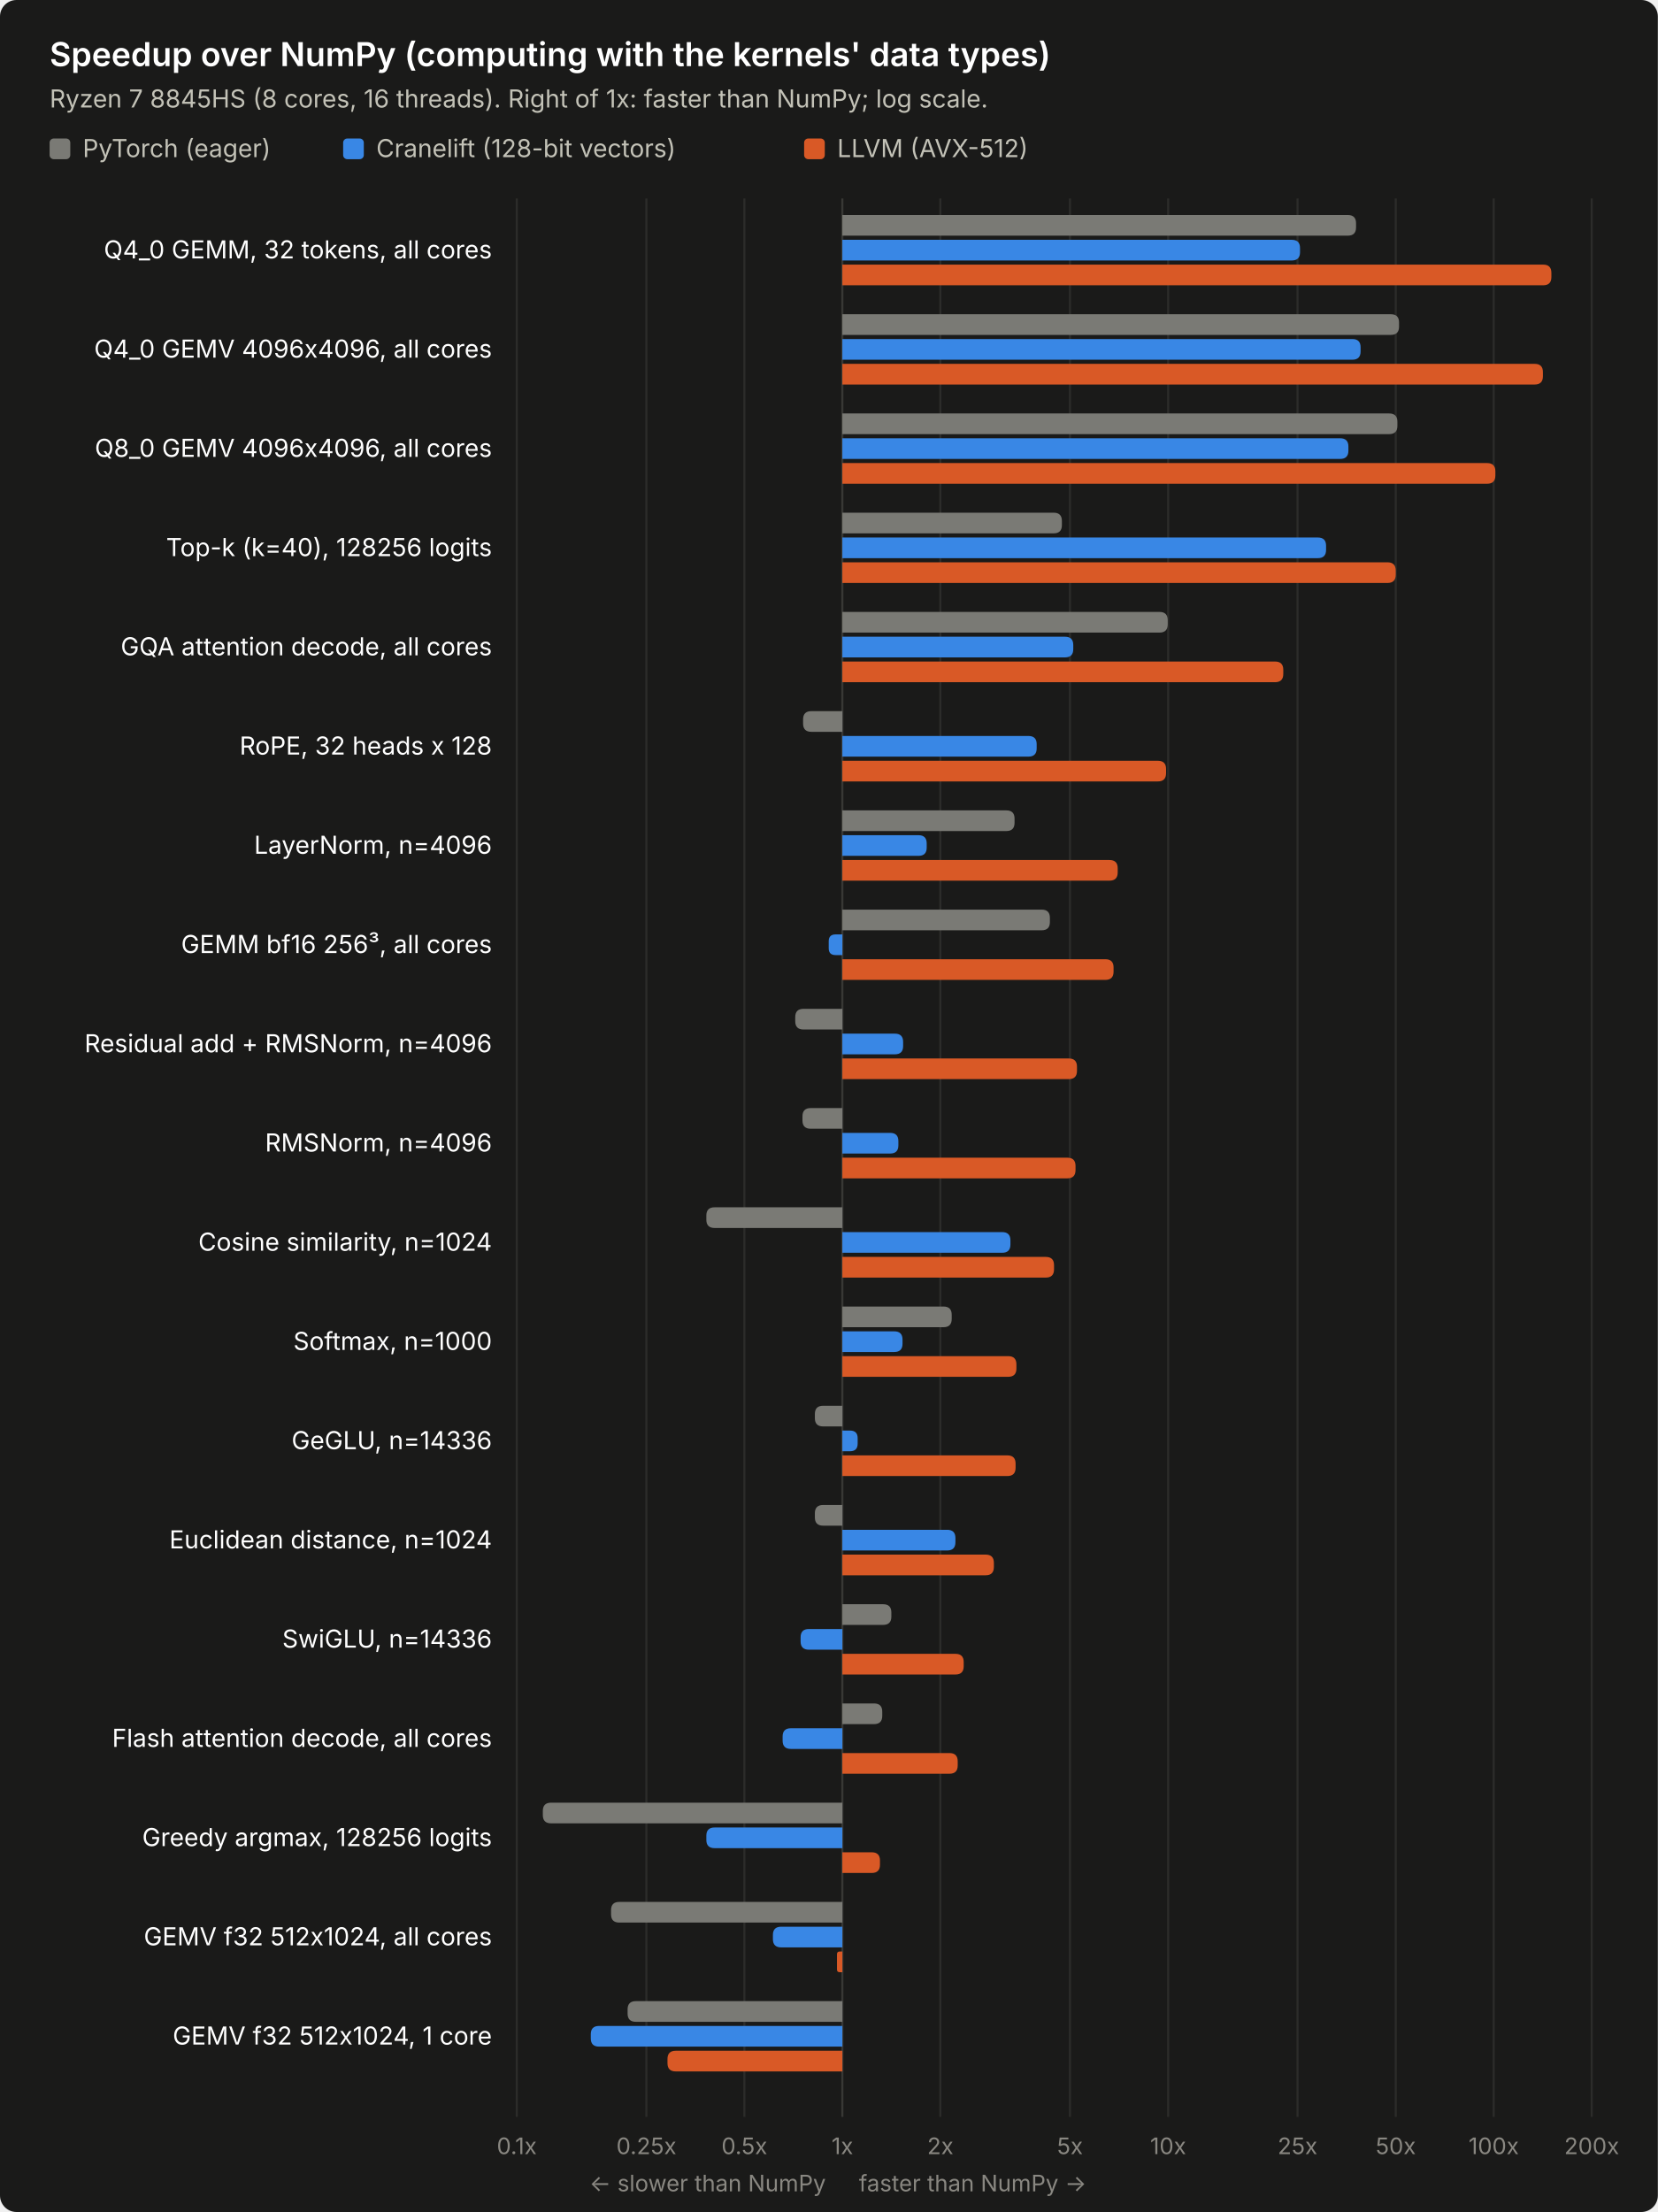
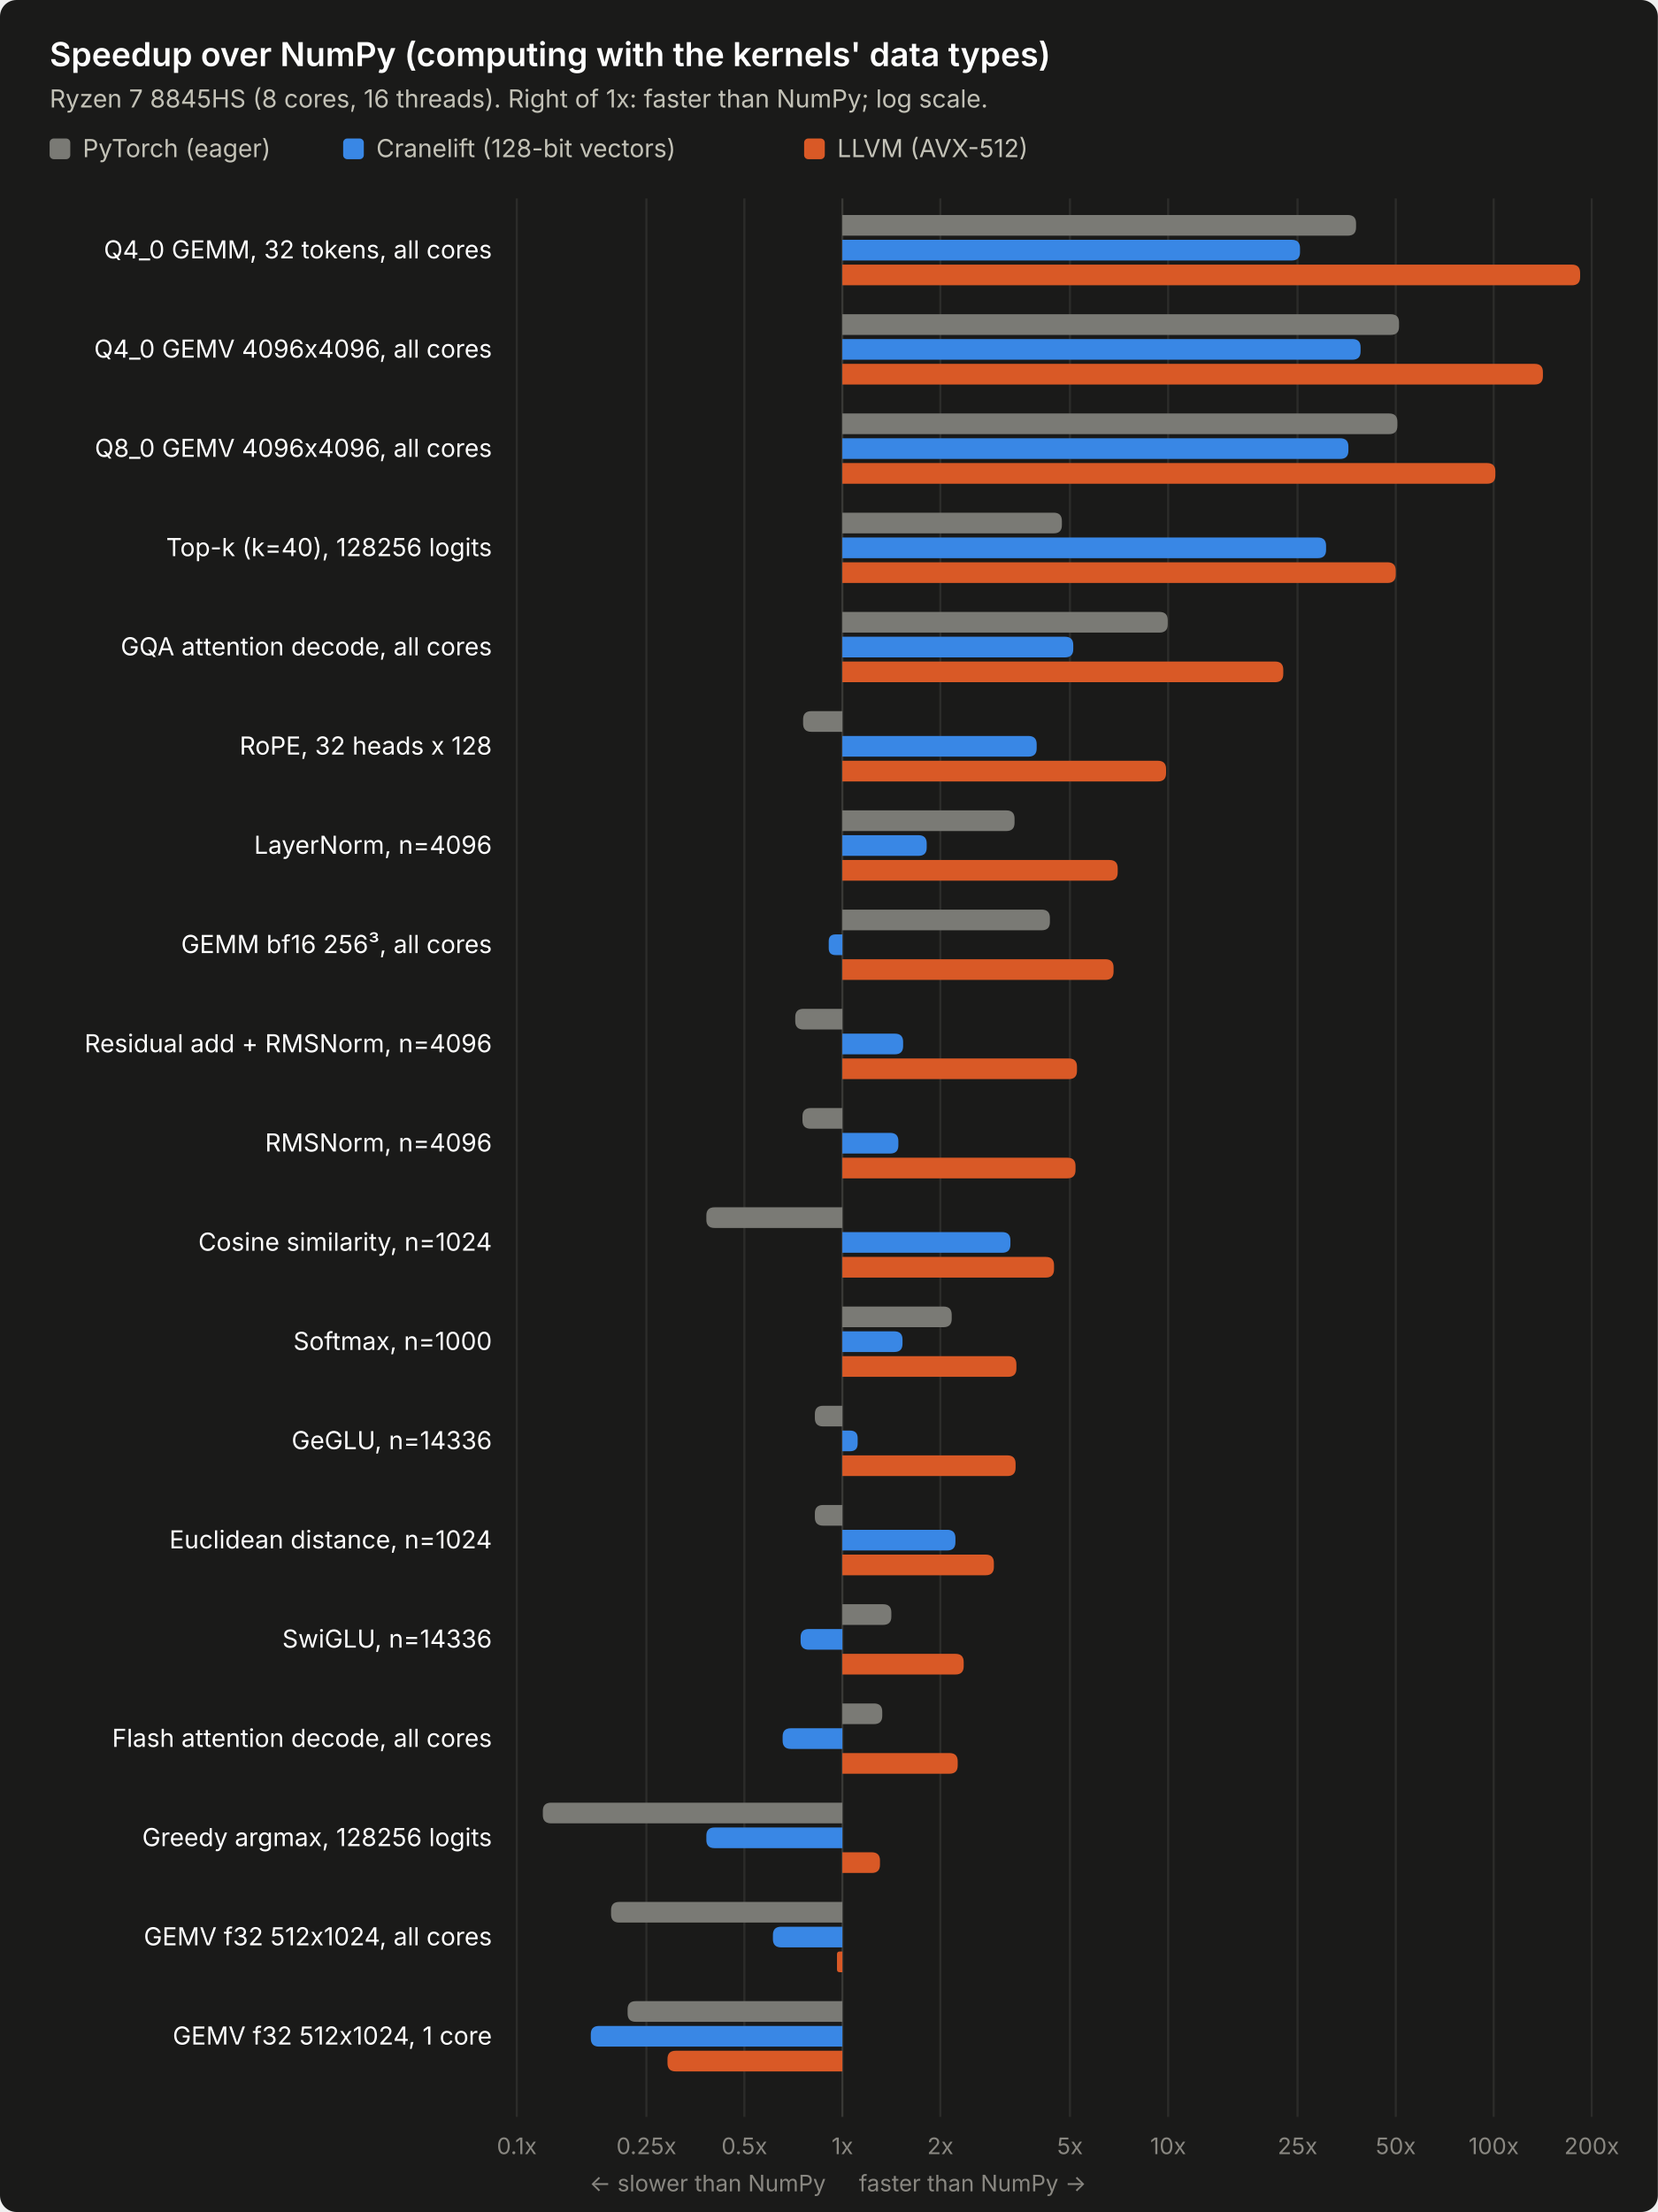
<svg xmlns="http://www.w3.org/2000/svg" width="802" height="1070" viewBox="0 0 802 1070" font-family="system-ui, -apple-system, &quot;Segoe UI&quot;, sans-serif">
  <rect width="802" height="1070" rx="8" fill="#1a1a19" />
  <text x="24" y="32" font-size="16" font-weight="600" fill="#ffffff">Speedup over NumPy (computing with the kernels' data types)</text>
  <text x="24" y="52" font-size="12" fill="#c3c2b7">Ryzen 7 8845HS (8 cores, 16 threads). Right of 1x: faster than NumPy; log scale.</text>
  <rect x="24" y="67" width="10" height="10" rx="2" fill="#7a7a75" />
  <text x="40" y="76" font-size="12" fill="#c3c2b7">PyTorch (eager)</text>
  <rect x="166" y="67" width="10" height="10" rx="2" fill="#3987e5" />
  <text x="182" y="76" font-size="12" fill="#c3c2b7">Cranelift (128-bit vectors)</text>
  <rect x="389" y="67" width="10" height="10" rx="2" fill="#d95926" />
  <text x="405" y="76" font-size="12" fill="#c3c2b7">LLVM (AVX-512)</text>
  <line x1="250.0" y1="96" x2="250.0" y2="1024" stroke="#2c2c2a" stroke-width="1" />
  <text x="250.0" y="1042" font-size="11" text-anchor="middle" fill="#898781">0.1x</text>
  <line x1="312.7" y1="96" x2="312.7" y2="1024" stroke="#2c2c2a" stroke-width="1" />
  <text x="312.7" y="1042" font-size="11" text-anchor="middle" fill="#898781">0.25x</text>
  <line x1="360.1" y1="96" x2="360.1" y2="1024" stroke="#2c2c2a" stroke-width="1" />
  <text x="360.1" y="1042" font-size="11" text-anchor="middle" fill="#898781">0.5x</text>
  <line x1="407.5" y1="96" x2="407.5" y2="1024" stroke="#383835" stroke-width="1" />
  <text x="407.5" y="1042" font-size="11" text-anchor="middle" fill="#898781">1x</text>
  <line x1="454.9" y1="96" x2="454.9" y2="1024" stroke="#2c2c2a" stroke-width="1" />
  <text x="454.9" y="1042" font-size="11" text-anchor="middle" fill="#898781">2x</text>
  <line x1="517.6" y1="96" x2="517.6" y2="1024" stroke="#2c2c2a" stroke-width="1" />
  <text x="517.6" y="1042" font-size="11" text-anchor="middle" fill="#898781">5x</text>
  <line x1="565.1" y1="96" x2="565.1" y2="1024" stroke="#2c2c2a" stroke-width="1" />
  <text x="565.1" y="1042" font-size="11" text-anchor="middle" fill="#898781">10x</text>
  <line x1="627.7" y1="96" x2="627.7" y2="1024" stroke="#2c2c2a" stroke-width="1" />
  <text x="627.7" y="1042" font-size="11" text-anchor="middle" fill="#898781">25x</text>
  <line x1="675.2" y1="96" x2="675.2" y2="1024" stroke="#2c2c2a" stroke-width="1" />
  <text x="675.2" y="1042" font-size="11" text-anchor="middle" fill="#898781">50x</text>
  <line x1="722.6" y1="96" x2="722.6" y2="1024" stroke="#2c2c2a" stroke-width="1" />
  <text x="722.6" y="1042" font-size="11" text-anchor="middle" fill="#898781">100x</text>
  <line x1="770.0" y1="96" x2="770.0" y2="1024" stroke="#2c2c2a" stroke-width="1" />
  <text x="770.0" y="1042" font-size="11" text-anchor="middle" fill="#898781">200x</text>
  <text x="399.5" y="1060" font-size="11" text-anchor="end" fill="#898781">← slower than NumPy</text>
  <text x="415.5" y="1060" font-size="11" fill="#898781">faster than NumPy →</text>
  <text x="238" y="125.0" font-size="12" text-anchor="end" fill="#ffffff">Q4_0 GEMM, 32 tokens, all cores</text>
  <path d="M407.5,104.0 H652.0 Q656.0,104.0 656.0,108.0 V110.0 Q656.0,114.0 652.0,114.0 H407.5 Z" fill="#7a7a75" />
  <path d="M407.5,116.0 H624.9 Q628.9,116.0 628.9,120.0 V122.0 Q628.9,126.0 624.9,126.0 H407.5 Z" fill="#3987e5" />
-   <path d="M407.5,128.0 H746.5 Q750.5,128.0 750.5,132.0 V134.0 Q750.5,138.0 746.5,138.0 H407.5 Z" fill="#d95926" />
+   <path d="M407.5,128.0 H760.4 Q764.4,128.0 764.4,132.0 V134.0 Q764.4,138.0 760.4,138.0 H407.5 Z" fill="#d95926" />
  <text x="238" y="173.0" font-size="12" text-anchor="end" fill="#ffffff">Q4_0 GEMV 4096x4096, all cores</text>
  <path d="M407.5,152.0 H672.8 Q676.8,152.0 676.8,156.0 V158.0 Q676.8,162.0 672.8,162.0 H407.5 Z" fill="#7a7a75" />
  <path d="M407.5,164.0 H654.2 Q658.2,164.0 658.2,168.0 V170.0 Q658.2,174.0 654.2,174.0 H407.5 Z" fill="#3987e5" />
  <path d="M407.5,176.0 H742.4 Q746.4,176.0 746.4,180.0 V182.0 Q746.4,186.0 742.4,186.0 H407.5 Z" fill="#d95926" />
  <text x="238" y="221.0" font-size="12" text-anchor="end" fill="#ffffff">Q8_0 GEMV 4096x4096, all cores</text>
  <path d="M407.5,200.0 H672.0 Q676.0,200.0 676.0,204.0 V206.0 Q676.0,210.0 672.0,210.0 H407.5 Z" fill="#7a7a75" />
  <path d="M407.5,212.0 H648.3 Q652.3,212.0 652.3,216.0 V218.0 Q652.3,222.0 648.3,222.0 H407.5 Z" fill="#3987e5" />
  <path d="M407.5,224.0 H719.4 Q723.4,224.0 723.4,228.0 V230.0 Q723.4,234.0 719.4,234.0 H407.5 Z" fill="#d95926" />
  <text x="238" y="269.0" font-size="12" text-anchor="end" fill="#ffffff">Top-k (k=40), 128256 logits</text>
  <path d="M407.5,248.0 H509.7 Q513.7,248.0 513.7,252.0 V254.0 Q513.7,258.0 509.7,258.0 H407.5 Z" fill="#7a7a75" />
  <path d="M407.5,260.0 H637.5 Q641.5,260.0 641.5,264.0 V266.0 Q641.5,270.0 637.5,270.0 H407.5 Z" fill="#3987e5" />
  <path d="M407.5,272.0 H671.2 Q675.2,272.0 675.2,276.0 V278.0 Q675.2,282.0 671.2,282.0 H407.5 Z" fill="#d95926" />
  <text x="238" y="317.0" font-size="12" text-anchor="end" fill="#ffffff">GQA attention decode, all cores</text>
  <path d="M407.5,296.0 H560.9 Q564.9,296.0 564.9,300.0 V302.0 Q564.9,306.0 560.9,306.0 H407.5 Z" fill="#7a7a75" />
  <path d="M407.5,308.0 H515.2 Q519.2,308.0 519.2,312.0 V314.0 Q519.2,318.0 515.2,318.0 H407.5 Z" fill="#3987e5" />
  <path d="M407.5,320.0 H616.8 Q620.8,320.0 620.8,324.0 V326.0 Q620.8,330.0 616.8,330.0 H407.5 Z" fill="#d95926" />
  <text x="238" y="365.0" font-size="12" text-anchor="end" fill="#ffffff">RoPE, 32 heads x 128</text>
  <path d="M407.5,344.0 H392.5 Q388.5,344.0 388.5,348.0 V350.0 Q388.5,354.0 392.5,354.0 H407.5 Z" fill="#7a7a75" />
  <path d="M407.5,356.0 H497.5 Q501.5,356.0 501.5,360.0 V362.0 Q501.5,366.0 497.5,366.0 H407.5 Z" fill="#3987e5" />
  <path d="M407.5,368.0 H560.1 Q564.1,368.0 564.1,372.0 V374.0 Q564.1,378.0 560.1,378.0 H407.5 Z" fill="#d95926" />
  <text x="238" y="413.0" font-size="12" text-anchor="end" fill="#ffffff">LayerNorm, n=4096</text>
  <path d="M407.5,392.0 H486.8 Q490.8,392.0 490.8,396.0 V398.0 Q490.8,402.0 486.8,402.0 H407.5 Z" fill="#7a7a75" />
  <path d="M407.5,404.0 H444.3 Q448.3,404.0 448.3,408.0 V410.0 Q448.3,414.0 444.3,414.0 H407.5 Z" fill="#3987e5" />
  <path d="M407.5,416.0 H536.7 Q540.7,416.0 540.7,420.0 V422.0 Q540.7,426.0 536.7,426.0 H407.5 Z" fill="#d95926" />
  <text x="238" y="461.0" font-size="12" text-anchor="end" fill="#ffffff">GEMM bf16 256³, all cores</text>
  <path d="M407.5,440.0 H503.9 Q507.9,440.0 507.9,444.0 V446.0 Q507.9,450.0 503.9,450.0 H407.5 Z" fill="#7a7a75" />
  <path d="M407.5,452.0 H404.2 Q400.9,452.0 400.9,455.3 V458.7 Q400.9,462.0 404.2,462.0 H407.5 Z" fill="#3987e5" />
  <path d="M407.5,464.0 H534.7 Q538.7,464.0 538.7,468.0 V470.0 Q538.7,474.0 534.7,474.0 H407.5 Z" fill="#d95926" />
  <text x="238" y="509.0" font-size="12" text-anchor="end" fill="#ffffff">Residual add + RMSNorm, n=4096</text>
  <path d="M407.5,488.0 H388.7 Q384.7,488.0 384.7,492.0 V494.0 Q384.7,498.0 388.7,498.0 H407.5 Z" fill="#7a7a75" />
  <path d="M407.5,500.0 H432.9 Q436.9,500.0 436.9,504.0 V506.0 Q436.9,510.0 432.9,510.0 H407.5 Z" fill="#3987e5" />
  <path d="M407.5,512.0 H517.0 Q521.0,512.0 521.0,516.0 V518.0 Q521.0,522.0 517.0,522.0 H407.5 Z" fill="#d95926" />
  <text x="238" y="557.0" font-size="12" text-anchor="end" fill="#ffffff">RMSNorm, n=4096</text>
  <path d="M407.5,536.0 H392.2 Q388.2,536.0 388.2,540.0 V542.0 Q388.2,546.0 392.2,546.0 H407.5 Z" fill="#7a7a75" />
  <path d="M407.5,548.0 H430.6 Q434.6,548.0 434.6,552.0 V554.0 Q434.6,558.0 430.6,558.0 H407.5 Z" fill="#3987e5" />
  <path d="M407.5,560.0 H516.3 Q520.3,560.0 520.3,564.0 V566.0 Q520.3,570.0 516.3,570.0 H407.5 Z" fill="#d95926" />
  <text x="238" y="605.0" font-size="12" text-anchor="end" fill="#ffffff">Cosine similarity, n=1024</text>
  <path d="M407.5,584.0 H345.7 Q341.7,584.0 341.7,588.0 V590.0 Q341.7,594.0 345.7,594.0 H407.5 Z" fill="#7a7a75" />
  <path d="M407.5,596.0 H484.8 Q488.8,596.0 488.8,600.0 V602.0 Q488.8,606.0 484.8,606.0 H407.5 Z" fill="#3987e5" />
  <path d="M407.5,608.0 H505.9 Q509.9,608.0 509.9,612.0 V614.0 Q509.9,618.0 505.9,618.0 H407.5 Z" fill="#d95926" />
  <text x="238" y="653.0" font-size="12" text-anchor="end" fill="#ffffff">Softmax, n=1000</text>
  <path d="M407.5,632.0 H456.4 Q460.4,632.0 460.4,636.0 V638.0 Q460.4,642.0 456.4,642.0 H407.5 Z" fill="#7a7a75" />
  <path d="M407.5,644.0 H432.6 Q436.6,644.0 436.6,648.0 V650.0 Q436.6,654.0 432.6,654.0 H407.5 Z" fill="#3987e5" />
  <path d="M407.5,656.0 H487.7 Q491.7,656.0 491.7,660.0 V662.0 Q491.7,666.0 487.7,666.0 H407.5 Z" fill="#d95926" />
  <text x="238" y="701.0" font-size="12" text-anchor="end" fill="#ffffff">GeGLU, n=14336</text>
  <path d="M407.5,680.0 H398.2 Q394.2,680.0 394.2,684.0 V686.0 Q394.2,690.0 398.2,690.0 H407.5 Z" fill="#7a7a75" />
  <path d="M407.5,692.0 H411.2 Q414.9,692.0 414.9,695.7 V698.3 Q414.9,702.0 411.2,702.0 H407.5 Z" fill="#3987e5" />
  <path d="M407.5,704.0 H487.3 Q491.3,704.0 491.3,708.0 V710.0 Q491.3,714.0 487.3,714.0 H407.5 Z" fill="#d95926" />
  <text x="238" y="749.0" font-size="12" text-anchor="end" fill="#ffffff">Euclidean distance, n=1024</text>
  <path d="M407.5,728.0 H398.2 Q394.2,728.0 394.2,732.0 V734.0 Q394.2,738.0 398.2,738.0 H407.5 Z" fill="#7a7a75" />
  <path d="M407.5,740.0 H458.2 Q462.2,740.0 462.2,744.0 V746.0 Q462.2,750.0 458.2,750.0 H407.5 Z" fill="#3987e5" />
  <path d="M407.5,752.0 H476.8 Q480.8,752.0 480.8,756.0 V758.0 Q480.8,762.0 476.8,762.0 H407.5 Z" fill="#d95926" />
  <text x="238" y="797.0" font-size="12" text-anchor="end" fill="#ffffff">SwiGLU, n=14336</text>
  <path d="M407.5,776.0 H427.2 Q431.2,776.0 431.2,780.0 V782.0 Q431.2,786.0 427.2,786.0 H407.5 Z" fill="#7a7a75" />
  <path d="M407.5,788.0 H391.3 Q387.3,788.0 387.3,792.0 V794.0 Q387.3,798.0 391.3,798.0 H407.5 Z" fill="#3987e5" />
  <path d="M407.5,800.0 H462.2 Q466.2,800.0 466.2,804.0 V806.0 Q466.2,810.0 462.2,810.0 H407.5 Z" fill="#d95926" />
  <text x="238" y="845.0" font-size="12" text-anchor="end" fill="#ffffff">Flash attention decode, all cores</text>
  <path d="M407.5,824.0 H422.8 Q426.8,824.0 426.8,828.0 V830.0 Q426.8,834.0 422.8,834.0 H407.5 Z" fill="#7a7a75" />
  <path d="M407.5,836.0 H382.6 Q378.6,836.0 378.6,840.0 V842.0 Q378.6,846.0 382.6,846.0 H407.5 Z" fill="#3987e5" />
  <path d="M407.5,848.0 H459.3 Q463.3,848.0 463.3,852.0 V854.0 Q463.3,858.0 459.3,858.0 H407.5 Z" fill="#d95926" />
  <text x="238" y="893.0" font-size="12" text-anchor="end" fill="#ffffff">Greedy argmax, 128256 logits</text>
  <path d="M407.5,872.0 H266.6 Q262.6,872.0 262.6,876.0 V878.0 Q262.6,882.0 266.6,882.0 H407.5 Z" fill="#7a7a75" />
  <path d="M407.5,884.0 H345.7 Q341.7,884.0 341.7,888.0 V890.0 Q341.7,894.0 345.7,894.0 H407.5 Z" fill="#3987e5" />
  <path d="M407.5,896.0 H421.7 Q425.7,896.0 425.7,900.0 V902.0 Q425.7,906.0 421.7,906.0 H407.5 Z" fill="#d95926" />
  <text x="238" y="941.0" font-size="12" text-anchor="end" fill="#ffffff">GEMV f32 512x1024, all cores</text>
  <path d="M407.5,920.0 H299.6 Q295.6,920.0 295.6,924.0 V926.0 Q295.6,930.0 299.6,930.0 H407.5 Z" fill="#7a7a75" />
  <path d="M407.5,932.0 H377.9 Q373.9,932.0 373.9,936.0 V938.0 Q373.9,942.0 377.9,942.0 H407.5 Z" fill="#3987e5" />
  <path d="M407.5,944.0 H406.2 Q404.9,944.0 404.9,945.3 V952.7 Q404.9,954.0 406.2,954.0 H407.5 Z" fill="#d95926" />
  <text x="238" y="989.0" font-size="12" text-anchor="end" fill="#ffffff">GEMV f32 512x1024, 1 core</text>
  <path d="M407.5,968.0 H307.6 Q303.6,968.0 303.6,972.0 V974.0 Q303.6,978.0 307.6,978.0 H407.5 Z" fill="#7a7a75" />
  <path d="M407.5,980.0 H289.8 Q285.8,980.0 285.8,984.0 V986.0 Q285.8,990.0 289.8,990.0 H407.5 Z" fill="#3987e5" />
  <path d="M407.5,992.0 H326.9 Q322.9,992.0 322.9,996.0 V998.0 Q322.9,1002.0 326.9,1002.0 H407.5 Z" fill="#d95926" />
</svg>
